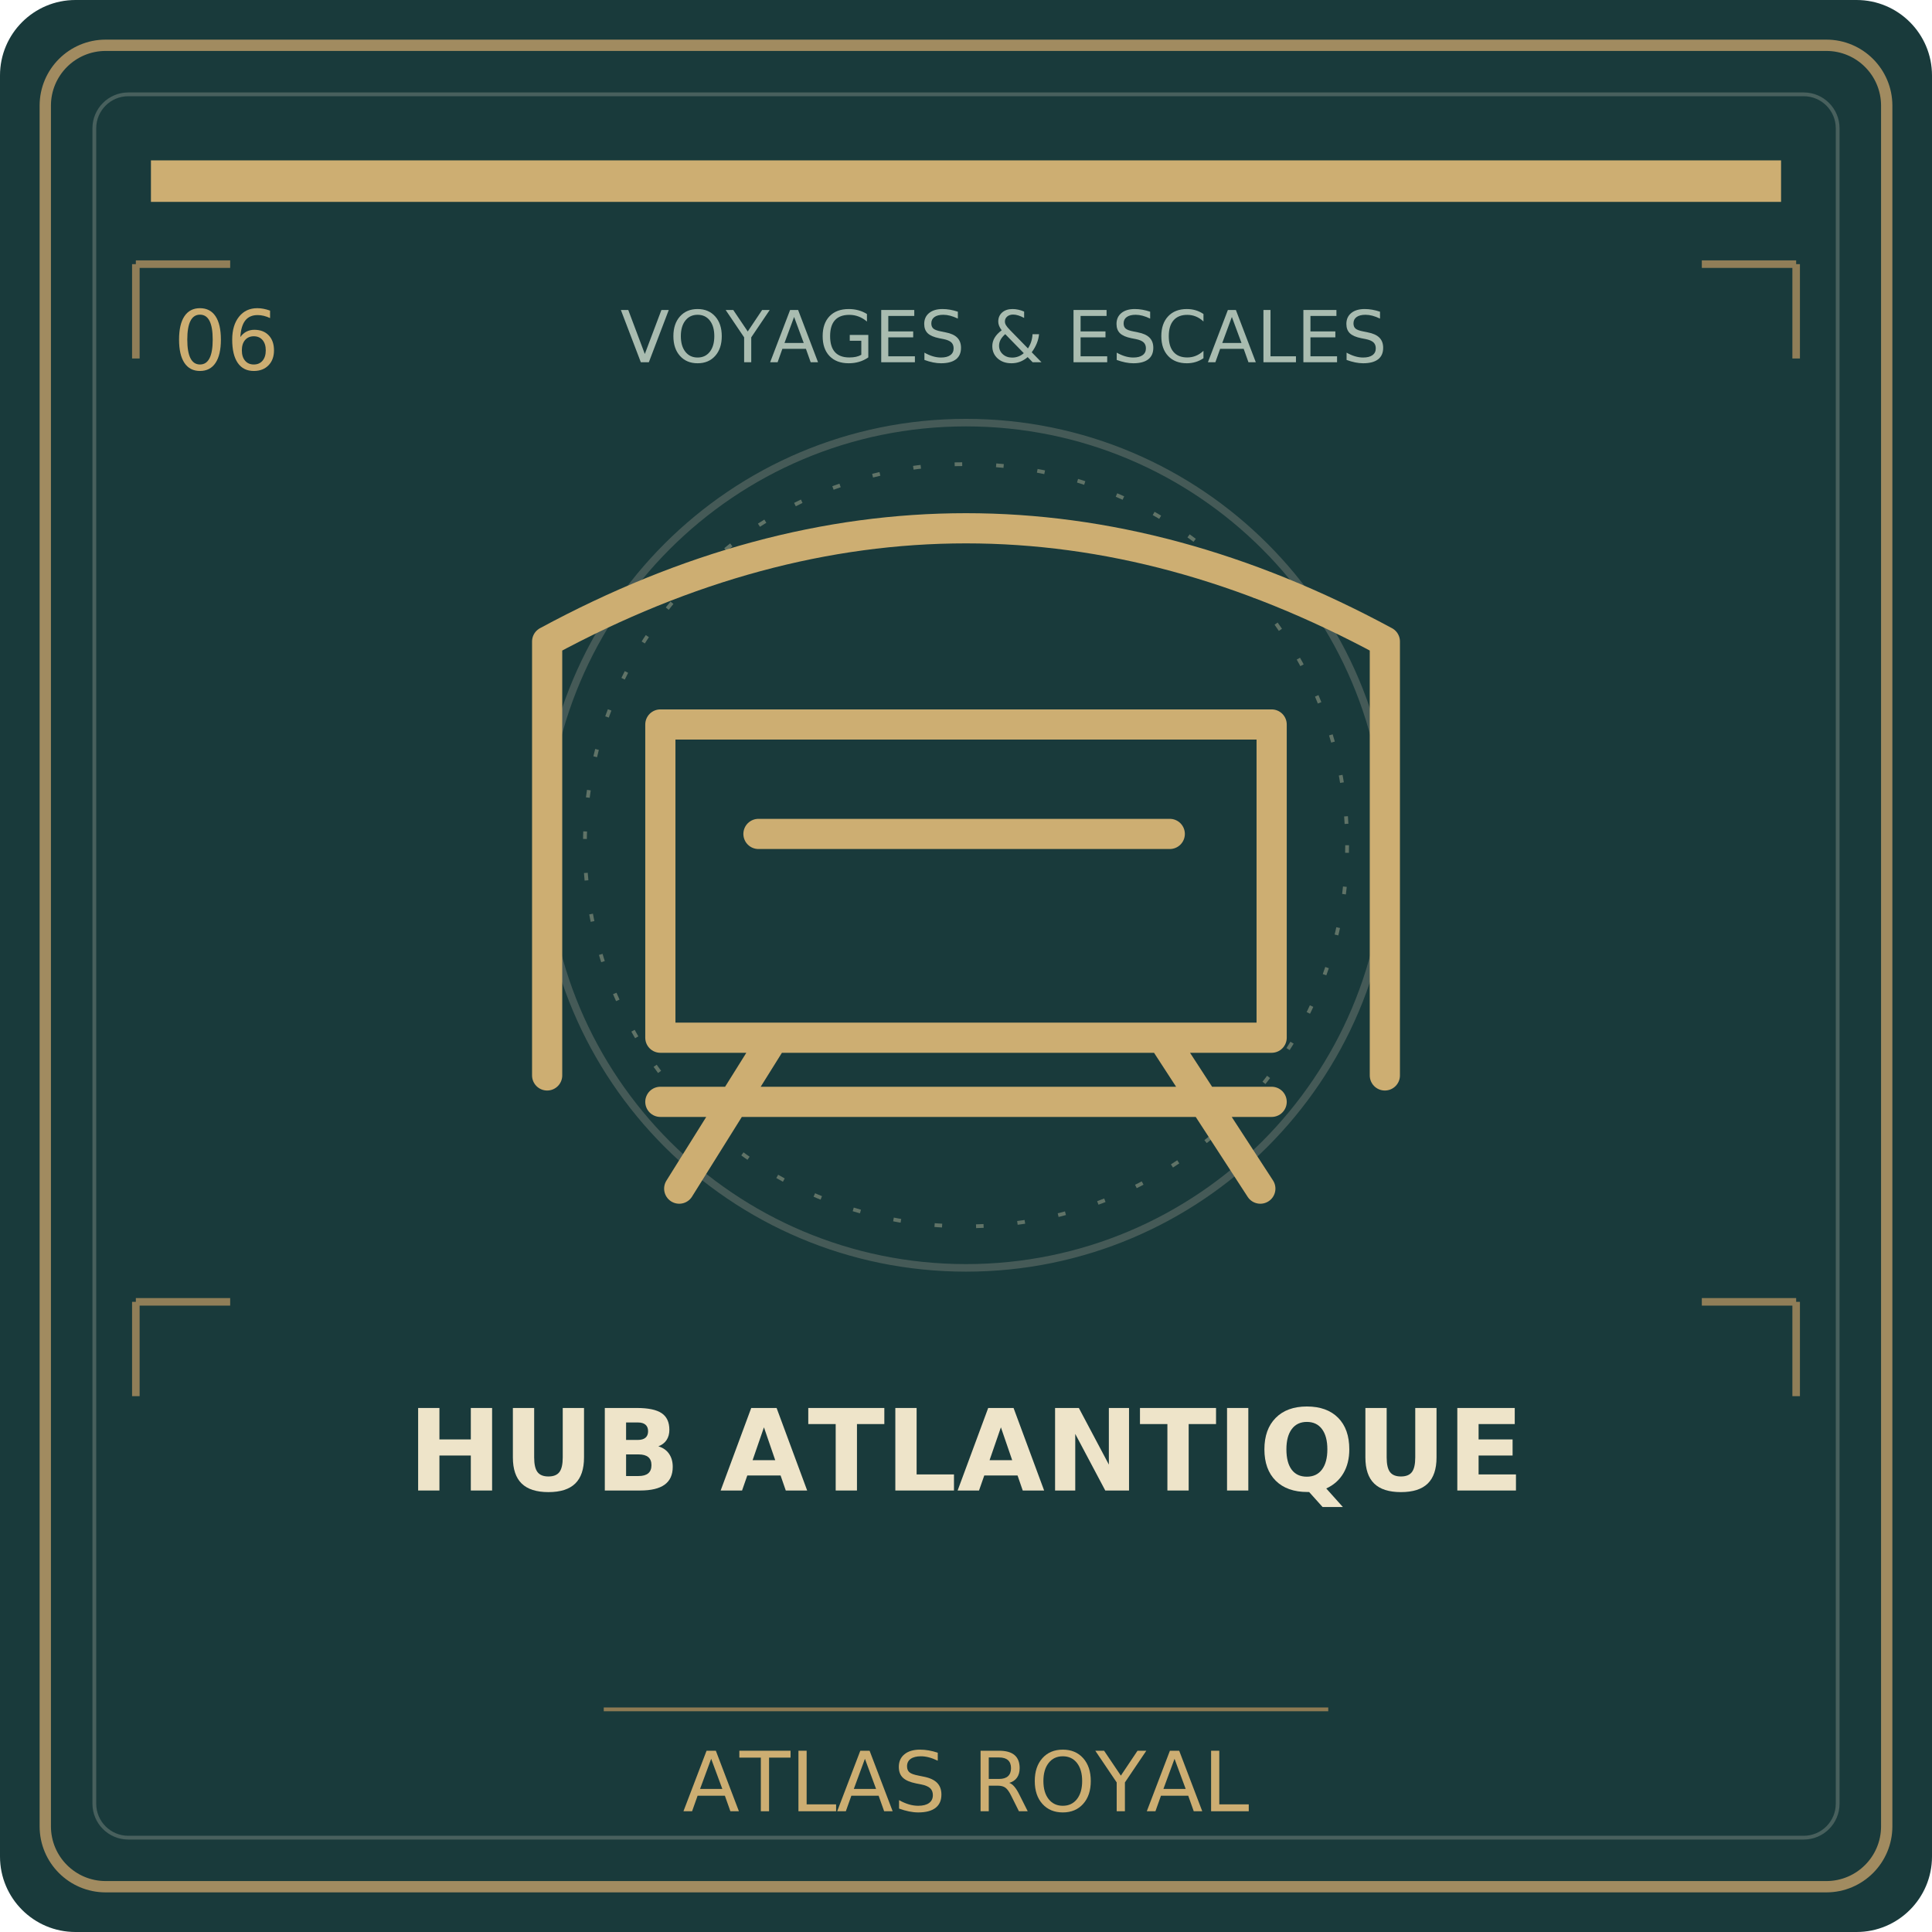
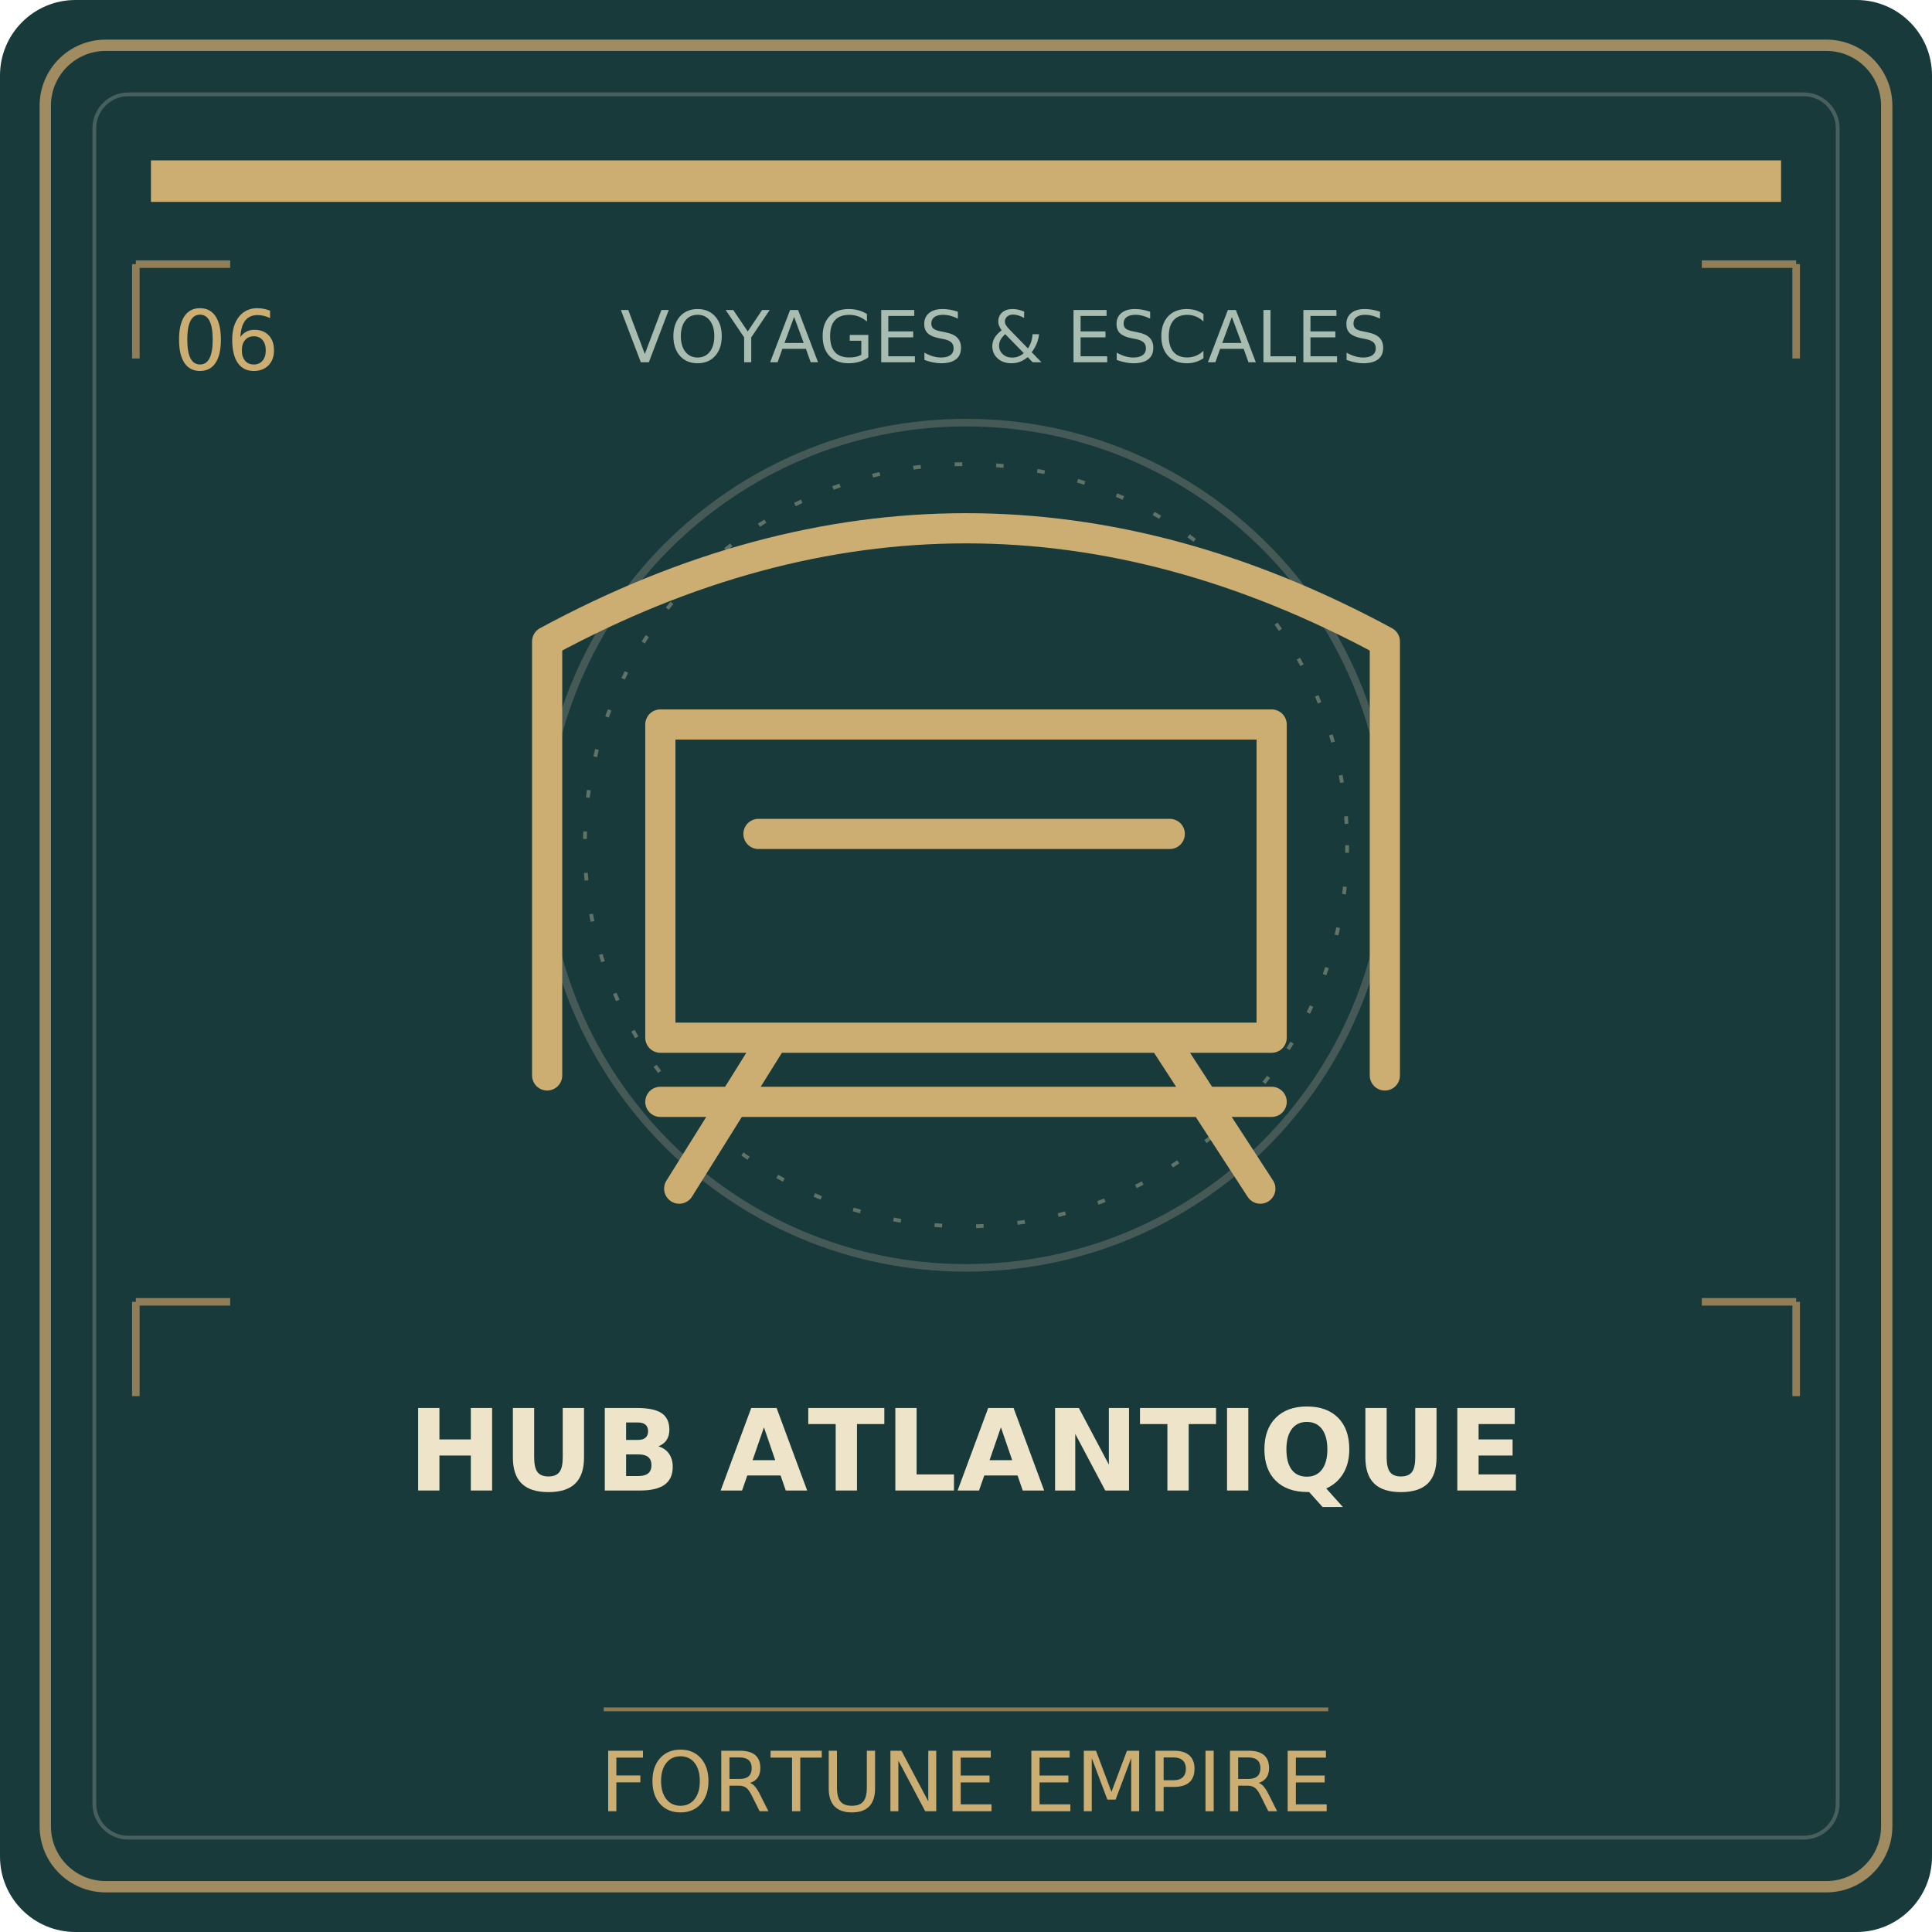
<svg xmlns="http://www.w3.org/2000/svg" width="768" height="768" viewBox="0 0 512 512" font-family="DejaVu Sans, sans-serif">
  <rect width="512" height="512" rx="20" fill="#193a3b" />
  <rect x="12" y="12" width="488" height="488" rx="16" fill="none" stroke="#a18b60" stroke-width="3" />
  <rect x="25" y="25" width="462" height="462" rx="9" fill="none" stroke="#48605d" />
  <path d="M40 48H472" stroke="#CDAE72" stroke-width="11" />
  <path d="M36 70h25m-25 0v25M476 70h-25m25 0v25" stroke="#907e58" stroke-width="2" fill="none" />
  <path d="M36 345h25m-25 0v25M476 345h-25m25 0v25" stroke="#907e58" stroke-width="2" fill="none" />
  <g fill="#CDAE72" aria-label="06" transform="translate(46.00293 98)">
    <path d="M651 1360Q495 1360 416.5 1206.5Q338 1053 338 745Q338 438 416.5 284.5Q495 131 651 131Q808 131 886.5 284.5Q965 438 965 745Q965 1053 886.5 1206.5Q808 1360 651 1360ZM651 1520Q902 1520 1034.5 1321.5Q1167 1123 1167 745Q1167 368 1034.5 169.5Q902 -29 651 -29Q400 -29 267.5 169.5Q135 368 135 745Q135 1123 267.5 1321.5Q400 1520 651 1520Z" transform="translate(0 0) scale(0.01074219 -0.01074219)" />
    <path d="M676 827Q540 827 460.5 734.0Q381 641 381 479Q381 318 460.5 224.5Q540 131 676 131Q812 131 891.5 224.5Q971 318 971 479Q971 641 891.5 734.0Q812 827 676 827ZM1077 1460V1276Q1001 1312 923.5 1331.0Q846 1350 770 1350Q570 1350 464.5 1215.0Q359 1080 344 807Q403 894 492.0 940.5Q581 987 688 987Q913 987 1043.5 850.5Q1174 714 1174 479Q1174 249 1038.0 110.0Q902 -29 676 -29Q417 -29 280.0 169.5Q143 368 143 745Q143 1099 311.0 1309.5Q479 1520 762 1520Q838 1520 915.5 1505.0Q993 1490 1077 1460Z" transform="translate(13.99707 0) scale(0.01074219 -0.01074219)" />
  </g>
  <g fill="#a9bcb0" aria-label="VOYAGES &amp; ESCALES" transform="translate(164.3899 96)">
    <path d="M586 0 16 1493H227L700 236L1174 1493H1384L815 0Z" transform="translate(0 0) scale(0.009277344 -0.009277344)" />
    <path d="M807 1356Q587 1356 457.5 1192.0Q328 1028 328 745Q328 463 457.5 299.0Q587 135 807 135Q1027 135 1155.5 299.0Q1284 463 1284 745Q1284 1028 1155.5 1192.0Q1027 1356 807 1356ZM807 1520Q1121 1520 1309.0 1309.5Q1497 1099 1497 745Q1497 392 1309.0 181.5Q1121 -29 807 -29Q492 -29 303.5 181.0Q115 391 115 745Q115 1099 303.5 1309.5Q492 1520 807 1520Z" transform="translate(12.99756 0) scale(0.009277344 -0.009277344)" />
    <path d="M-4 1493H213L627 879L1038 1493H1255L727 711V0H524V711Z" transform="translate(27.95264 0) scale(0.009277344 -0.009277344)" />
    <path d="M700 1294 426 551H975ZM586 1493H815L1384 0H1174L1038 383H365L229 0H16Z" transform="translate(39.55859 0) scale(0.009277344 -0.009277344)" />
    <path d="M1219 213V614H889V780H1419V139Q1302 56 1161.0 13.5Q1020 -29 860 -29Q510 -29 312.5 175.5Q115 380 115 745Q115 1111 312.5 1315.5Q510 1520 860 1520Q1006 1520 1137.5 1484.0Q1269 1448 1380 1378V1163Q1268 1258 1142.0 1306.0Q1016 1354 877 1354Q603 1354 465.5 1201.0Q328 1048 328 745Q328 443 465.5 290.0Q603 137 877 137Q984 137 1068.0 155.5Q1152 174 1219 213Z" transform="translate(52.55615 0) scale(0.009277344 -0.009277344)" />
    <path d="M201 1493H1145V1323H403V881H1114V711H403V170H1163V0H201Z" transform="translate(67.2793 0) scale(0.009277344 -0.009277344)" />
    <path d="M1096 1444V1247Q981 1302 879.0 1329.0Q777 1356 682 1356Q517 1356 427.5 1292.0Q338 1228 338 1110Q338 1011 397.5 960.5Q457 910 623 879L745 854Q971 811 1078.5 702.5Q1186 594 1186 412Q1186 195 1040.5 83.0Q895 -29 614 -29Q508 -29 388.5 -5.0Q269 19 141 66V274Q264 205 382.0 170.0Q500 135 614 135Q787 135 881.0 203.0Q975 271 975 397Q975 507 907.5 569.0Q840 631 686 662L563 686Q337 731 236.0 827.0Q135 923 135 1094Q135 1292 274.5 1406.0Q414 1520 659 1520Q764 1520 873.0 1501.0Q982 1482 1096 1444Z" transform="translate(79.28418 0) scale(0.009277344 -0.009277344)" />
    <path d="M498 803Q407 722 364.5 641.5Q322 561 322 473Q322 327 428.0 230.0Q534 133 694 133Q789 133 872.0 164.5Q955 196 1028 260ZM639 915 1147 395Q1206 484 1239.0 585.5Q1272 687 1278 801H1464Q1452 669 1400.0 540.0Q1348 411 1255 285L1534 0H1282L1139 147Q1035 58 921.0 14.5Q807 -29 676 -29Q435 -29 282.0 108.5Q129 246 129 461Q129 589 196.0 701.5Q263 814 397 913Q349 976 324.0 1038.5Q299 1101 299 1161Q299 1323 410.0 1421.5Q521 1520 705 1520Q788 1520 870.5 1502.0Q953 1484 1038 1448V1266Q951 1313 872.0 1337.5Q793 1362 725 1362Q620 1362 554.5 1306.5Q489 1251 489 1163Q489 1112 518.5 1060.5Q548 1009 639 915Z" transform="translate(97.38428 0) scale(0.009277344 -0.009277344)" />
    <path d="M201 1493H1145V1323H403V881H1114V711H403V170H1163V0H201Z" transform="translate(118.2397 0) scale(0.009277344 -0.009277344)" />
    <path d="M1096 1444V1247Q981 1302 879.0 1329.0Q777 1356 682 1356Q517 1356 427.5 1292.0Q338 1228 338 1110Q338 1011 397.5 960.5Q457 910 623 879L745 854Q971 811 1078.5 702.5Q1186 594 1186 412Q1186 195 1040.5 83.0Q895 -29 614 -29Q508 -29 388.5 -5.0Q269 19 141 66V274Q264 205 382.0 170.0Q500 135 614 135Q787 135 881.0 203.0Q975 271 975 397Q975 507 907.5 569.0Q840 631 686 662L563 686Q337 731 236.0 827.0Q135 923 135 1094Q135 1292 274.5 1406.0Q414 1520 659 1520Q764 1520 873.0 1501.0Q982 1482 1096 1444Z" transform="translate(130.2446 0) scale(0.009277344 -0.009277344)" />
    <path d="M1319 1378V1165Q1217 1260 1101.5 1307.0Q986 1354 856 1354Q600 1354 464.0 1197.5Q328 1041 328 745Q328 450 464.0 293.5Q600 137 856 137Q986 137 1101.5 184.0Q1217 231 1319 326V115Q1213 43 1094.5 7.0Q976 -29 844 -29Q505 -29 310.0 178.5Q115 386 115 745Q115 1105 310.0 1312.5Q505 1520 844 1520Q978 1520 1096.5 1484.5Q1215 1449 1319 1378Z" transform="translate(142.3052 0) scale(0.009277344 -0.009277344)" />
    <path d="M700 1294 426 551H975ZM586 1493H815L1384 0H1174L1038 383H365L229 0H16Z" transform="translate(155.5718 0) scale(0.009277344 -0.009277344)" />
    <path d="M201 1493H403V170H1130V0H201Z" transform="translate(168.5693 0) scale(0.009277344 -0.009277344)" />
    <path d="M201 1493H1145V1323H403V881H1114V711H403V170H1163V0H201Z" transform="translate(179.1548 0) scale(0.009277344 -0.009277344)" />
    <path d="M1096 1444V1247Q981 1302 879.0 1329.0Q777 1356 682 1356Q517 1356 427.5 1292.0Q338 1228 338 1110Q338 1011 397.5 960.5Q457 910 623 879L745 854Q971 811 1078.5 702.5Q1186 594 1186 412Q1186 195 1040.5 83.0Q895 -29 614 -29Q508 -29 388.5 -5.0Q269 19 141 66V274Q264 205 382.0 170.0Q500 135 614 135Q787 135 881.0 203.0Q975 271 975 397Q975 507 907.5 569.0Q840 631 686 662L563 686Q337 731 236.0 827.0Q135 923 135 1094Q135 1292 274.5 1406.0Q414 1520 659 1520Q764 1520 873.0 1501.0Q982 1482 1096 1444Z" transform="translate(191.1597 0) scale(0.009277344 -0.009277344)" />
  </g>
  <circle cx="256" cy="224" r="112" fill="none" stroke="#455a57" stroke-width="2" />
  <circle cx="256" cy="224" r="101" fill="none" stroke="#607367" stroke-width="1" stroke-dasharray="2 9" />
  <path d="M145 285V170Q256 110 367 170V285 M175 275V192H337V275Z M201 221H310 M205 275L180 315 M308 275L334 315 M175 292H337" stroke="#CDAE72" stroke-width="8" stroke-linecap="round" stroke-linejoin="round" fill="none" />
  <g fill="#eee4c9" aria-label="HUB ATLANTIQUE" transform="translate(108.0581 395)">
    <path d="M188 1493H573V924H1141V1493H1526V0H1141V633H573V0H188Z" transform="translate(0 0) scale(0.01464844 -0.01464844)" />
    <path d="M188 1493H573V598Q573 413 633.5 333.5Q694 254 831 254Q969 254 1029.5 333.5Q1090 413 1090 598V1493H1475V598Q1475 281 1316.0 126.0Q1157 -29 831 -29Q506 -29 347.0 126.0Q188 281 188 598Z" transform="translate(25.10742 0) scale(0.01464844 -0.01464844)" />
    <path d="M786 915Q877 915 924.0 955.0Q971 995 971 1073Q971 1150 924.0 1190.5Q877 1231 786 1231H573V915ZM799 262Q915 262 973.5 311.0Q1032 360 1032 459Q1032 556 974.0 604.5Q916 653 799 653H573V262ZM1157 799Q1281 763 1349.0 666.0Q1417 569 1417 428Q1417 212 1271.0 106.0Q1125 0 827 0H188V1493H766Q1077 1493 1216.5 1399.0Q1356 1305 1356 1098Q1356 989 1305.0 912.5Q1254 836 1157 799Z" transform="translate(49.46777 0) scale(0.01464844 -0.01464844)" />
    <path d="M1094 272H492L397 0H10L563 1493H1022L1575 0H1188ZM588 549H997L793 1143Z" transform="translate(82.77832 0) scale(0.01464844 -0.01464844)" />
    <path d="M10 1493H1386V1202H891V0H506V1202H10Z" transform="translate(105.9961 0) scale(0.01464844 -0.01464844)" />
    <path d="M188 1493H573V291H1249V0H188Z" transform="translate(126.46 0) scale(0.01464844 -0.01464844)" />
    <path d="M1094 272H492L397 0H10L563 1493H1022L1575 0H1188ZM588 549H997L793 1143Z" transform="translate(145.5762 0) scale(0.01464844 -0.01464844)" />
    <path d="M188 1493H618L1161 469V1493H1526V0H1096L553 1024V0H188Z" transform="translate(168.7939 0) scale(0.01464844 -0.01464844)" />
    <path d="M10 1493H1386V1202H891V0H506V1202H10Z" transform="translate(193.9014 0) scale(0.01464844 -0.01464844)" />
    <path d="M188 1493H573V0H188Z" transform="translate(214.3652 0) scale(0.01464844 -0.01464844)" />
    <path d="M911 -27H881Q512 -27 307.0 177.0Q102 381 102 745Q102 1108 306.5 1314.0Q511 1520 870 1520Q1233 1520 1435.5 1316.0Q1638 1112 1638 745Q1638 493 1530.5 311.0Q1423 129 1221 37L1522 -299H1155ZM870 1241Q694 1241 597.0 1111.0Q500 981 500 745Q500 505 595.0 377.5Q690 250 870 250Q1047 250 1144.0 380.0Q1241 510 1241 745Q1241 981 1144.0 1111.0Q1047 1241 870 1241Z" transform="translate(225.5273 0) scale(0.01464844 -0.01464844)" />
    <path d="M188 1493H573V598Q573 413 633.5 333.5Q694 254 831 254Q969 254 1029.5 333.5Q1090 413 1090 598V1493H1475V598Q1475 281 1316.0 126.0Q1157 -29 831 -29Q506 -29 347.0 126.0Q188 281 188 598Z" transform="translate(251.0303 0) scale(0.01464844 -0.01464844)" />
    <path d="M188 1493H1227V1202H573V924H1188V633H573V291H1249V0H188Z" transform="translate(275.3906 0) scale(0.01464844 -0.01464844)" />
  </g>
  <path d="M160 453H352" stroke="#8d7a53" />
-   <g fill="#CDAE72" aria-label="ATLAS ROYAL" transform="translate(180.9497 480)">
-     <path d="M700 1294 426 551H975ZM586 1493H815L1384 0H1174L1038 383H365L229 0H16Z" transform="translate(0 0) scale(0.01074219 -0.01074219)" />
-     <path d="M-6 1493H1257V1323H727V0H524V1323H-6Z" transform="translate(15.0498 0) scale(0.01074219 -0.01074219)" />
-     <path d="M201 1493H403V170H1130V0H201Z" transform="translate(28.48828 0) scale(0.01074219 -0.01074219)" />
-     <path d="M700 1294 426 551H975ZM586 1493H815L1384 0H1174L1038 383H365L229 0H16Z" transform="translate(40.74512 0) scale(0.01074219 -0.01074219)" />
-     <path d="M1096 1444V1247Q981 1302 879.0 1329.0Q777 1356 682 1356Q517 1356 427.5 1292.0Q338 1228 338 1110Q338 1011 397.5 960.5Q457 910 623 879L745 854Q971 811 1078.5 702.5Q1186 594 1186 412Q1186 195 1040.5 83.0Q895 -29 614 -29Q508 -29 388.5 -5.0Q269 19 141 66V274Q264 205 382.0 170.0Q500 135 614 135Q787 135 881.0 203.0Q975 271 975 397Q975 507 907.5 569.0Q840 631 686 662L563 686Q337 731 236.0 827.0Q135 923 135 1094Q135 1292 274.5 1406.0Q414 1520 659 1520Q764 1520 873.0 1501.0Q982 1482 1096 1444Z" transform="translate(55.79492 0) scale(0.01074219 -0.01074219)" />
-     <path d="M909 700Q974 678 1035.5 606.0Q1097 534 1159 408L1364 0H1147L956 383Q882 533 812.5 582.0Q743 631 623 631H403V0H201V1493H657Q913 1493 1039.0 1386.0Q1165 1279 1165 1063Q1165 922 1099.5 829.0Q1034 736 909 700ZM403 1327V797H657Q803 797 877.5 864.5Q952 932 952 1063Q952 1194 877.5 1260.5Q803 1327 657 1327Z" transform="translate(76.75293 0) scale(0.01074219 -0.01074219)" />
-     <path d="M807 1356Q587 1356 457.5 1192.0Q328 1028 328 745Q328 463 457.5 299.0Q587 135 807 135Q1027 135 1155.5 299.0Q1284 463 1284 745Q1284 1028 1155.5 1192.0Q1027 1356 807 1356ZM807 1520Q1121 1520 1309.0 1309.5Q1497 1099 1497 745Q1497 392 1309.0 181.5Q1121 -29 807 -29Q492 -29 303.5 181.0Q115 391 115 745Q115 1099 303.5 1309.5Q492 1520 807 1520Z" transform="translate(92.03906 0) scale(0.01074219 -0.01074219)" />
-     <path d="M-4 1493H213L627 879L1038 1493H1255L727 711V0H524V711Z" transform="translate(109.3555 0) scale(0.01074219 -0.01074219)" />
-     <path d="M700 1294 426 551H975ZM586 1493H815L1384 0H1174L1038 383H365L229 0H16Z" transform="translate(122.7939 0) scale(0.01074219 -0.01074219)" />
-     <path d="M201 1493H403V170H1130V0H201Z" transform="translate(137.8438 0) scale(0.01074219 -0.01074219)" />
+   <g fill="#CDAE72" aria-label="FORTUNE EMPIRE" transform="translate(159.0142 480)">
+     <path d="M201 1493H1059V1323H403V883H995V713H403V0H201Z" transform="translate(0 0) scale(0.01074219 -0.01074219)" />
+     <path d="M807 1356Q587 1356 457.5 1192.0Q328 1028 328 745Q328 463 457.5 299.0Q587 135 807 135Q1027 135 1155.5 299.0Q1284 463 1284 745Q1284 1028 1155.5 1192.0Q1027 1356 807 1356ZM807 1520Q1121 1520 1309.0 1309.5Q1497 1099 1497 745Q1497 392 1309.0 181.5Q1121 -29 807 -29Q492 -29 303.5 181.0Q115 391 115 745Q115 1099 303.5 1309.5Q492 1520 807 1520Z" transform="translate(12.6543 0) scale(0.01074219 -0.01074219)" />
+     <path d="M909 700Q974 678 1035.5 606.0Q1097 534 1159 408L1364 0H1147L956 383Q882 533 812.5 582.0Q743 631 623 631H403V0H201V1493H657Q913 1493 1039.0 1386.0Q1165 1279 1165 1063Q1165 922 1099.5 829.0Q1034 736 909 700ZM403 1327V797H657Q803 797 877.5 864.5Q952 932 952 1063Q952 1194 877.5 1260.5Q803 1327 657 1327Z" transform="translate(29.9707 0) scale(0.01074219 -0.01074219)" />
+     <path d="M-6 1493H1257V1323H727V0H524V1323H-6Z" transform="translate(45.25684 0) scale(0.01074219 -0.01074219)" />
+     <path d="M178 1493H381V586Q381 346 468.0 240.5Q555 135 750 135Q944 135 1031.0 240.5Q1118 346 1118 586V1493H1321V561Q1321 269 1176.5 120.0Q1032 -29 750 -29Q467 -29 322.5 120.0Q178 269 178 561Z" transform="translate(58.69531 0) scale(0.01074219 -0.01074219)" />
+     <path d="M201 1493H473L1135 244V1493H1331V0H1059L397 1249V0H201Z" transform="translate(74.79785 0) scale(0.01074219 -0.01074219)" />
+     <path d="M201 1493H1145V1323H403V881H1114V711H403V170H1163V0H201Z" transform="translate(91.25488 0) scale(0.01074219 -0.01074219)" />
+     <path d="M201 1493H1145V1323H403V881H1114V711H403V170H1163V0H201Z" transform="translate(112.1484 0) scale(0.01074219 -0.01074219)" />
+     <path d="M201 1493H502L883 477L1266 1493H1567V0H1370V1311L985 287H782L397 1311V0H201Z" transform="translate(126.0488 0) scale(0.01074219 -0.01074219)" />
+     <path d="M403 1327V766H657Q798 766 875.0 839.0Q952 912 952 1047Q952 1181 875.0 1254.0Q798 1327 657 1327ZM201 1493H657Q908 1493 1036.5 1379.5Q1165 1266 1165 1047Q1165 826 1036.5 713.0Q908 600 657 600H403V0H201Z" transform="translate(145.0303 0) scale(0.01074219 -0.01074219)" />
+     <path d="M201 1493H403V0H201Z" transform="translate(158.2969 0) scale(0.01074219 -0.01074219)" />
+     <path d="M909 700Q974 678 1035.5 606.0Q1097 534 1159 408L1364 0H1147L956 383Q882 533 812.5 582.0Q743 631 623 631H403V0H201V1493H657Q913 1493 1039.0 1386.0Q1165 1279 1165 1063Q1165 922 1099.5 829.0Q1034 736 909 700ZM403 1327V797H657Q803 797 877.5 864.5Q952 932 952 1063Q952 1194 877.5 1260.5Q803 1327 657 1327Z" transform="translate(164.7852 0) scale(0.01074219 -0.01074219)" />
+     <path d="M201 1493H1145V1323H403V881H1114V711H403V170H1163V0H201Z" transform="translate(180.0713 0) scale(0.01074219 -0.01074219)" />
  </g>
</svg>
